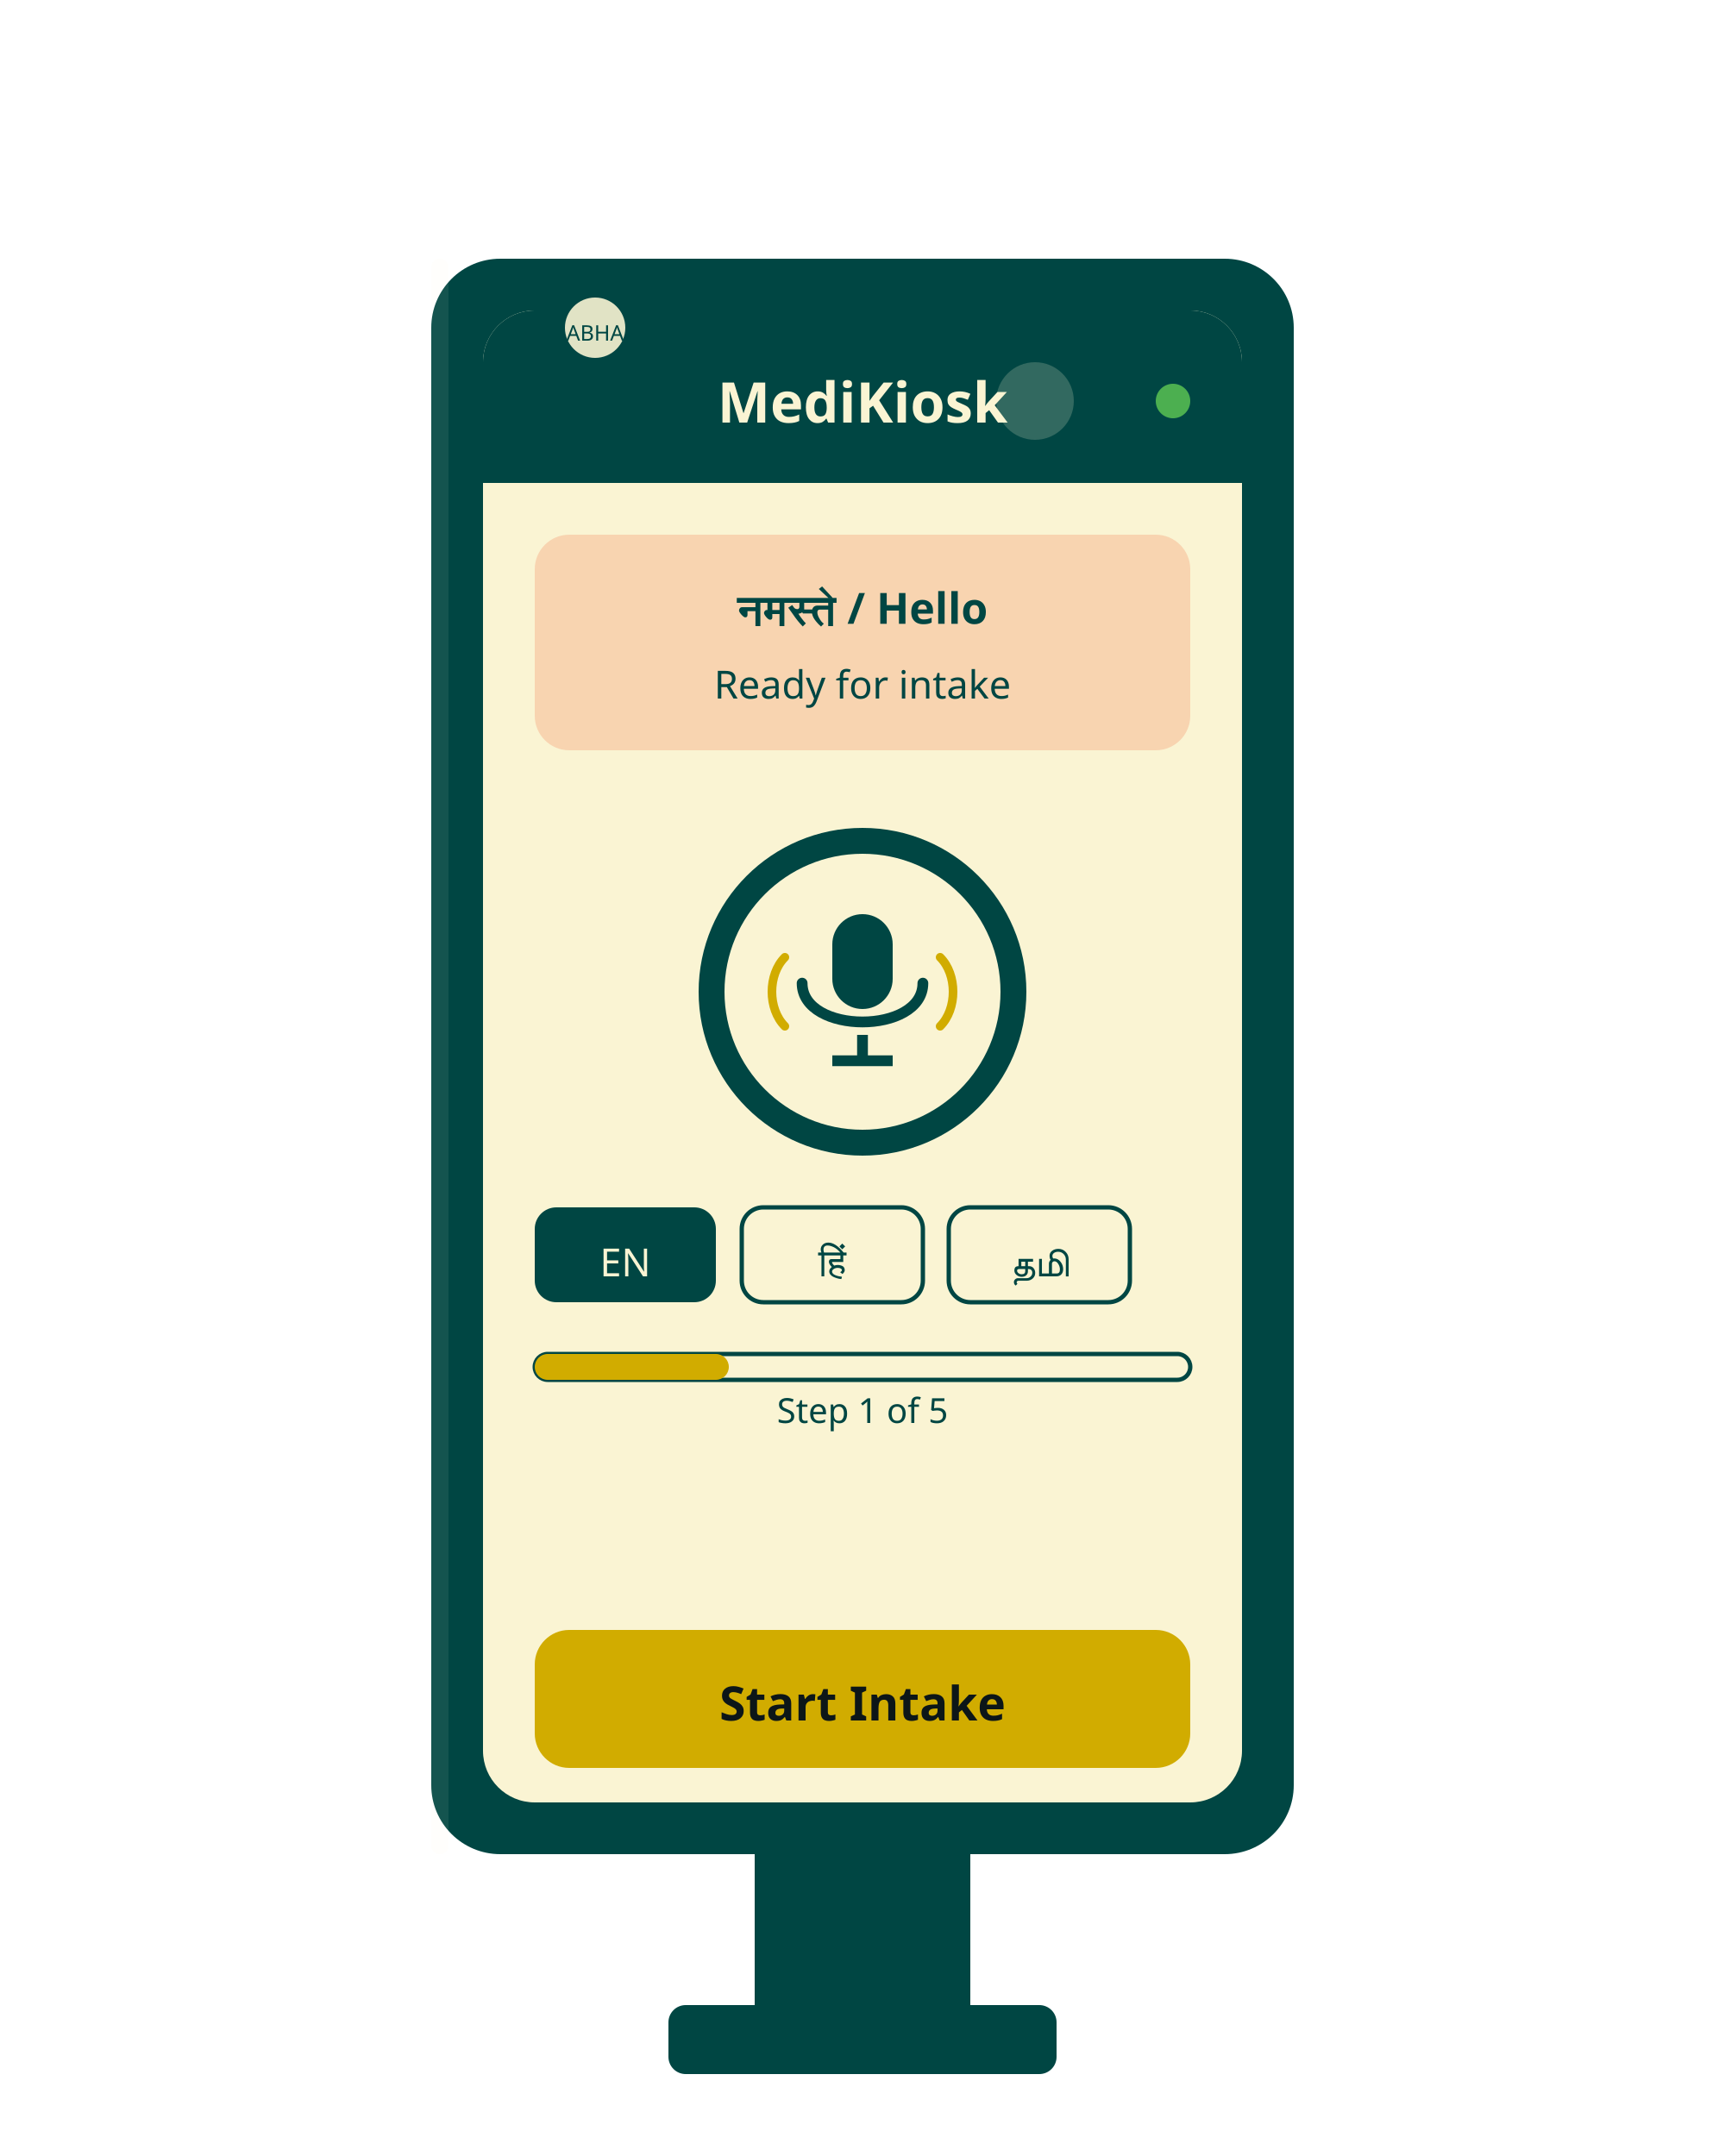
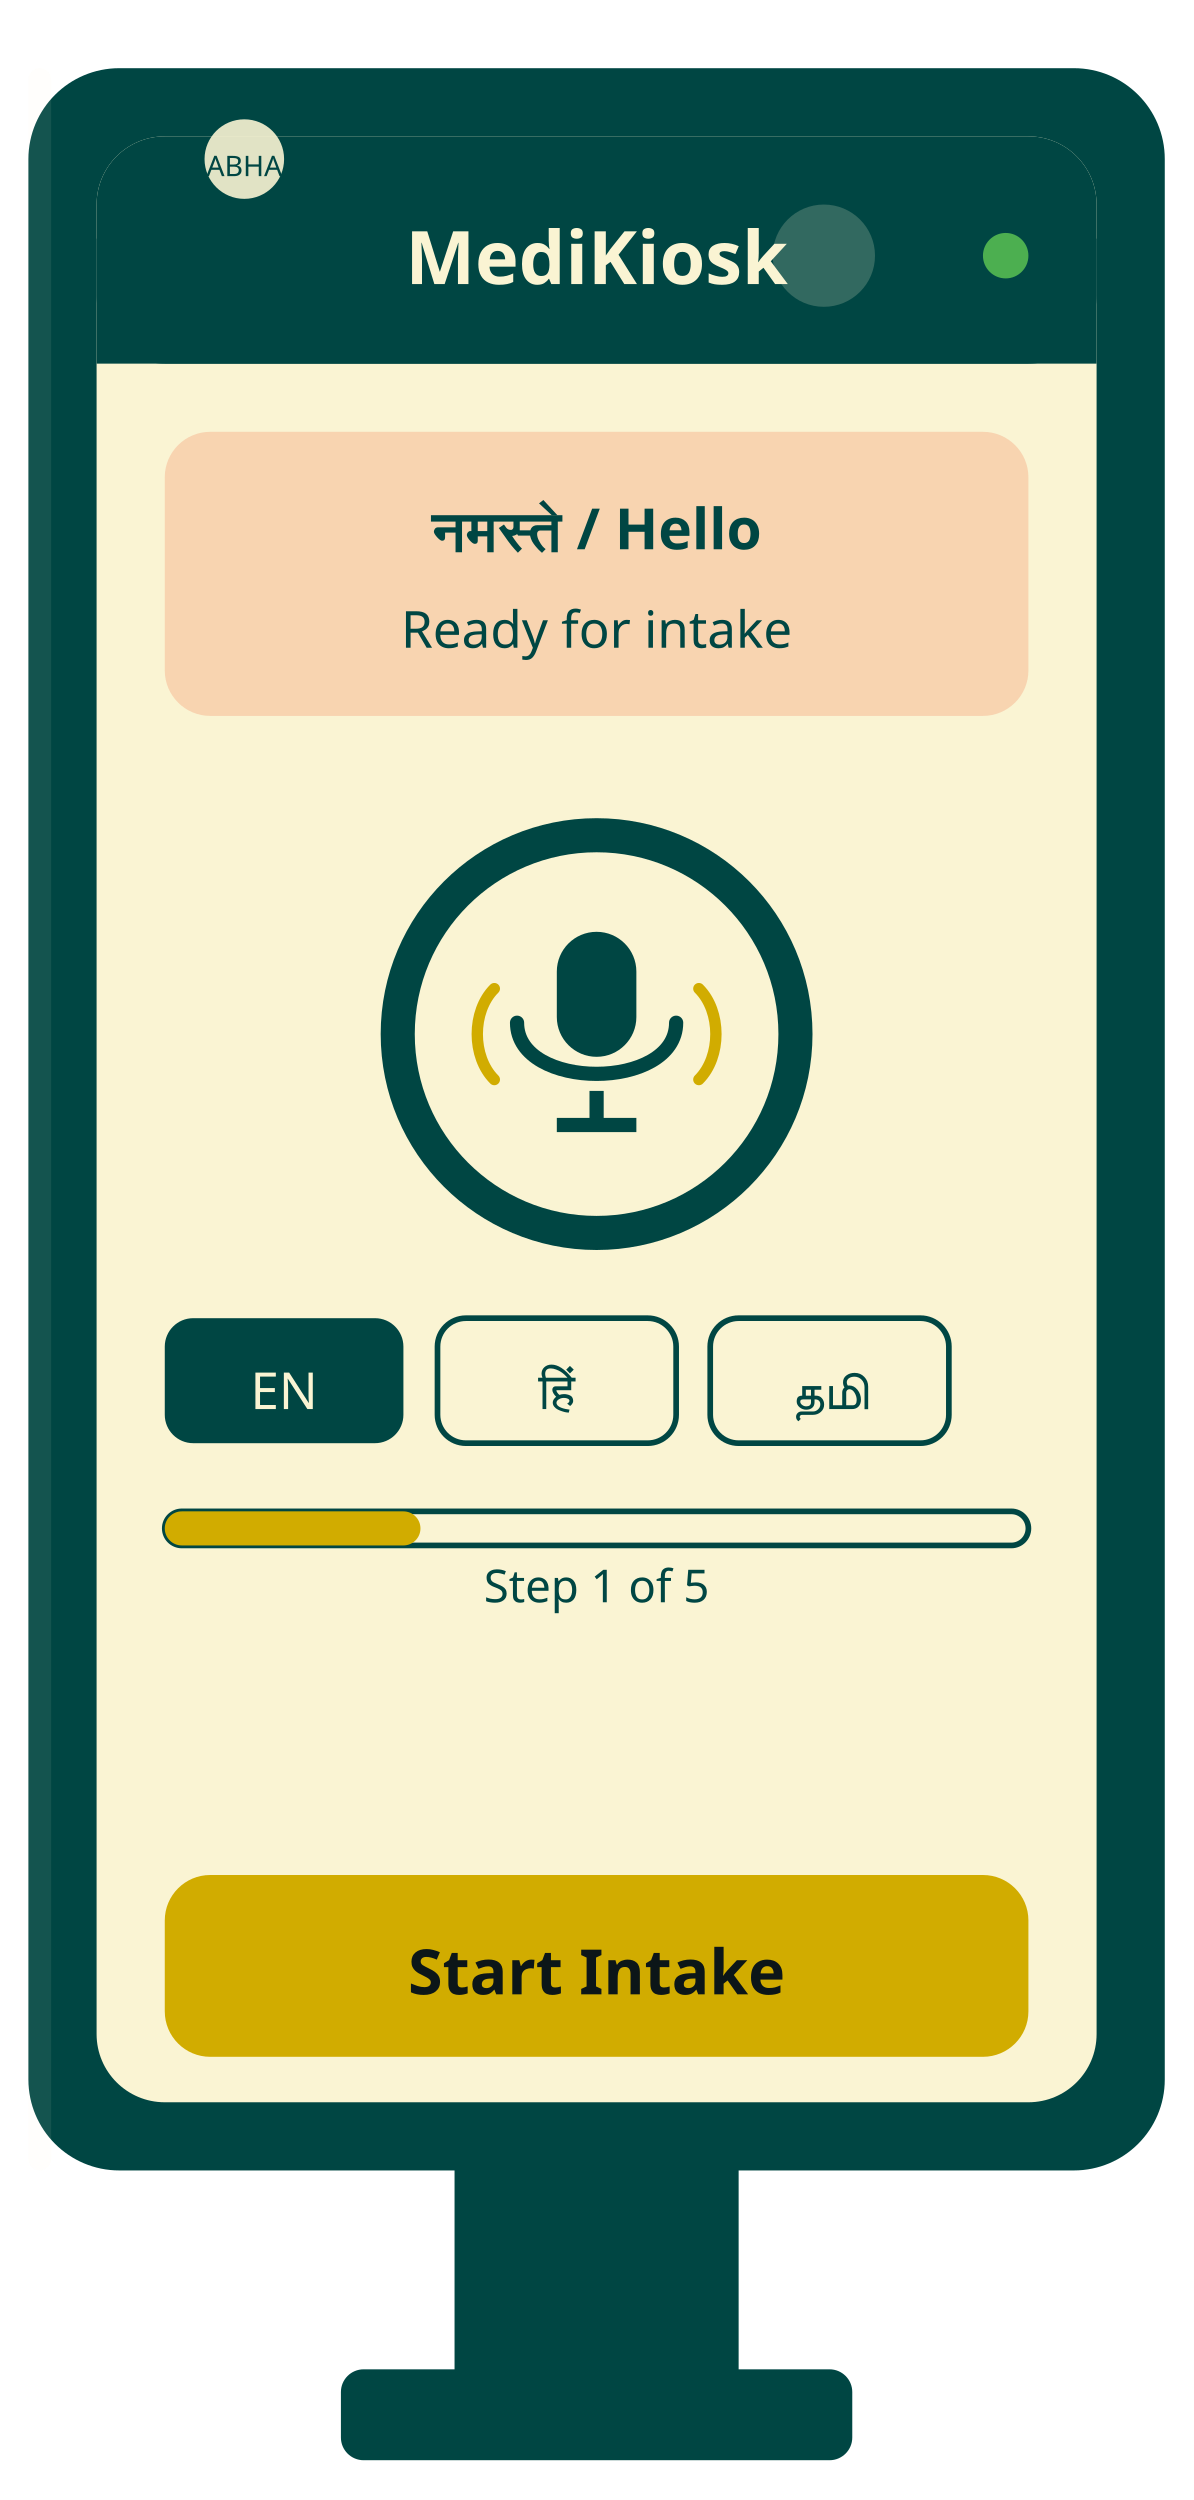
- <svg xmlns="http://www.w3.org/2000/svg" viewBox="0 0 400 500">
+ <svg xmlns="http://www.w3.org/2000/svg" viewBox="95 48 210 440">
  <rect x="175" y="420" width="50" height="50" rx="4" fill="#004643" />
  <rect x="155" y="465" width="90" height="16" rx="4" fill="#004643" />
  <rect x="100" y="60" width="200" height="370" rx="16" fill="#004643" />
  <rect x="112" y="72" width="176" height="346" rx="12" fill="#FAF4D3" />
  <rect x="112" y="72" width="176" height="40" rx="12" fill="#004643" />
  <rect x="112" y="90" width="176" height="22" fill="#004643" />
  <text x="200" y="98" font-size="13" font-weight="bold" fill="#FAF4D3" text-anchor="middle" font-family="sans-serif">MediKiosk</text>
  <circle cx="240" cy="93" r="9" fill="#FAF4D3" opacity="0.2" />
  <circle cx="272" cy="93" r="4" fill="#4CAF50" />
  <rect x="124" y="124" width="152" height="50" rx="8" fill="#F6BE9A" opacity="0.6" />
  <text x="200" y="145" font-size="10" fill="#004643" text-anchor="middle" font-family="sans-serif" font-weight="bold">नमस्ते / Hello</text>
  <text x="200" y="162" font-size="9" fill="#004643" text-anchor="middle" font-family="sans-serif">Ready for intake</text>
  <circle cx="200" cy="230" r="38" fill="#004643" />
  <circle cx="200" cy="230" r="32" fill="#FAF4D3" />
  <rect x="193" y="212" width="14" height="22" rx="7" fill="#004643" />
  <path d="M186 228 C186 240 214 240 214 228" fill="none" stroke="#004643" stroke-width="2.5" stroke-linecap="round" />
  <line x1="200" y1="240" x2="200" y2="246" stroke="#004643" stroke-width="2.5" />
  <line x1="193" y1="246" x2="207" y2="246" stroke="#004643" stroke-width="2.5" />
  <path d="M182 222 C178 226 178 234 182 238" fill="none" stroke="#D1AC00" stroke-width="2" stroke-linecap="round" />
  <path d="M218 222 C222 226 222 234 218 238" fill="none" stroke="#D1AC00" stroke-width="2" stroke-linecap="round" />
  <rect x="124" y="280" width="42" height="22" rx="5" fill="#004643" />
  <text x="145" y="296" font-size="9" fill="#FAF4D3" text-anchor="middle" font-family="sans-serif">EN</text>
  <rect x="172" y="280" width="42" height="22" rx="5" fill="#FAF4D3" stroke="#004643" stroke-width="1" />
  <text x="193" y="296" font-size="9" fill="#004643" text-anchor="middle" font-family="sans-serif">हिं</text>
  <rect x="220" y="280" width="42" height="22" rx="5" fill="#FAF4D3" stroke="#004643" stroke-width="1" />
  <text x="241" y="296" font-size="9" fill="#004643" text-anchor="middle" font-family="sans-serif">தமி</text>
  <rect x="124" y="314" width="152" height="6" rx="3" fill="#FAF4D3" stroke="#004643" stroke-width="1" />
  <rect x="124" y="314" width="45" height="6" rx="3" fill="#D1AC00" />
  <text x="200" y="330" font-size="8" fill="#004643" text-anchor="middle" font-family="sans-serif">Step 1 of 5</text>
  <rect x="124" y="378" width="152" height="32" rx="8" fill="#D1AC00" />
  <text x="200" y="399" font-size="11" fill="#0C1618" text-anchor="middle" font-family="sans-serif" font-weight="bold">Start Intake</text>
  <circle cx="138" cy="76" r="7" fill="#FAF4D3" opacity="0.9" />
  <text x="138" y="79" font-size="5" fill="#004643" text-anchor="middle" font-family="sans-serif">ABHA</text>
  <rect x="100" y="60" width="4" height="370" rx="2" fill="#FAF4D3" opacity="0.08" />
</svg>
